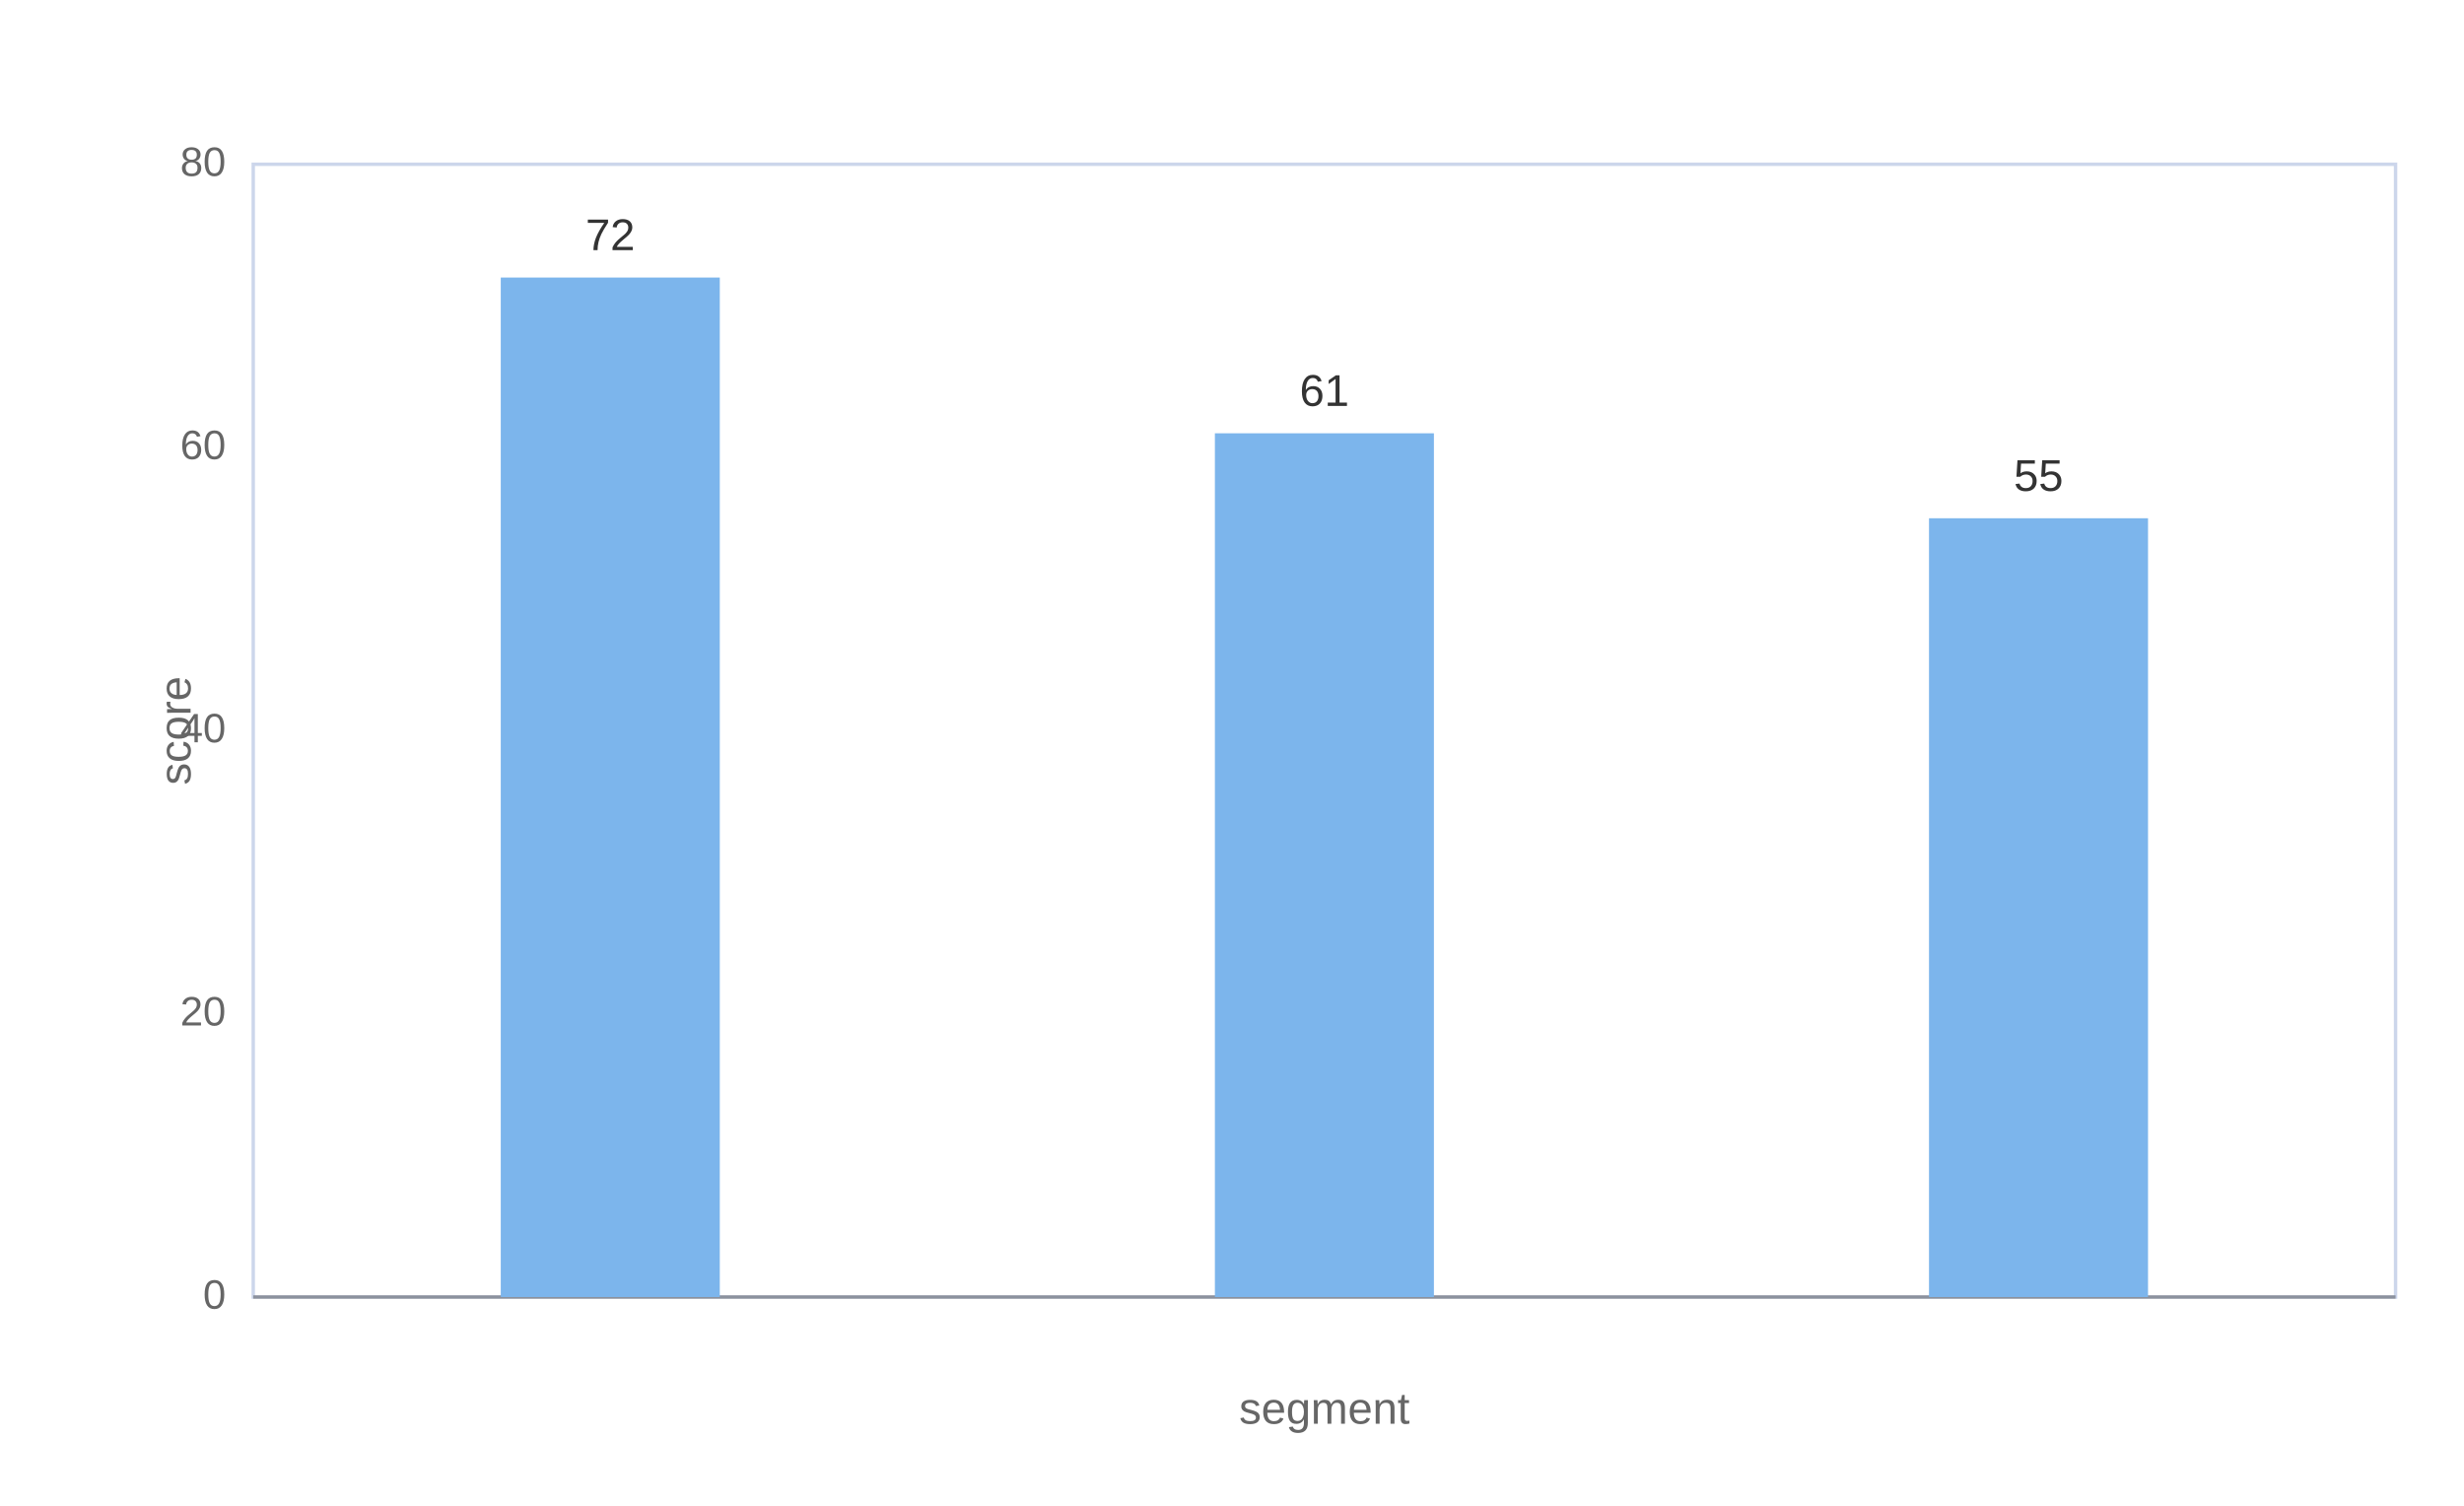
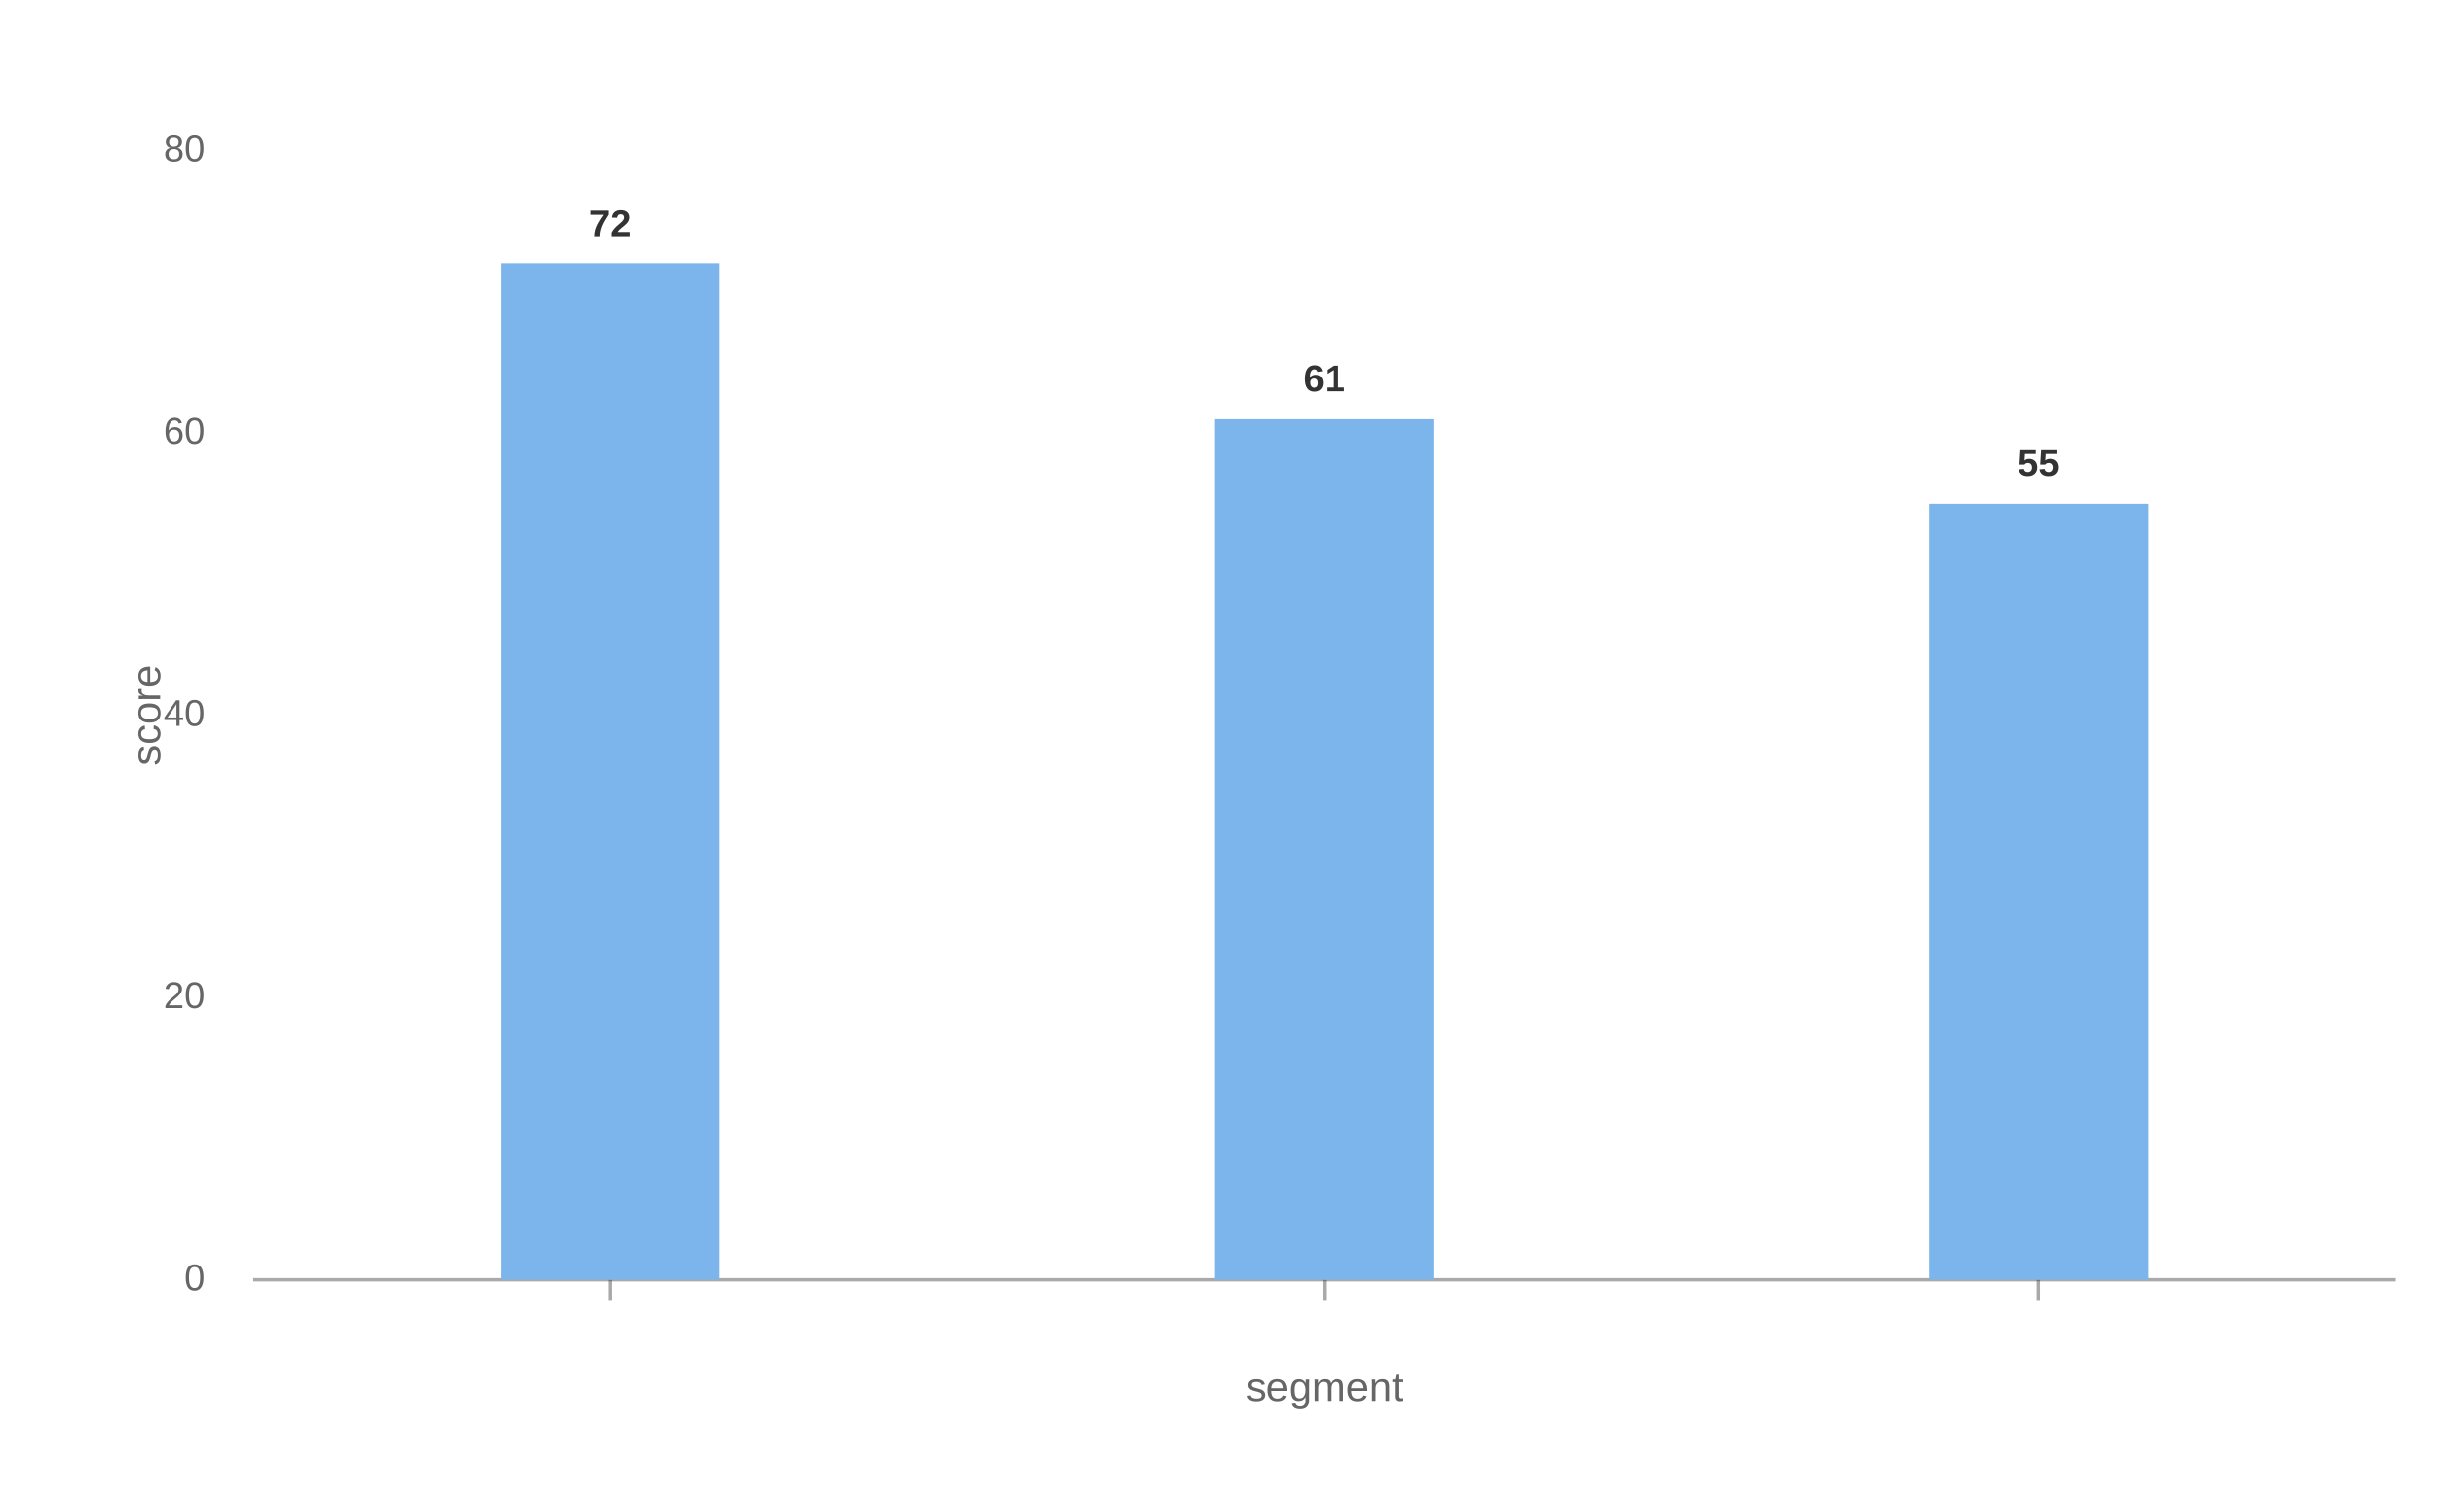
- <svg xmlns="http://www.w3.org/2000/svg" width="720" height="440" viewBox="0 0 720 440" role="img" aria-label="bar chart: Enterprise leads NPS at 72, 3 rows" aria-labelledby="mv-0b37020567e691b3-title" aria-describedby="mv-0b37020567e691b3-desc" data-markvis="2" data-chart-type="bar" data-id="mv-0b37020567e691b3" font-family="Arial, Helvetica, &quot;Segoe UI&quot;, sans-serif" font-size="12">
-   <text x="74" y="32" text-anchor="start" font-size="21" font-weight="600" fill="#333333" />
-   <rect x="74" y="48" width="626" height="331" fill="none" stroke="#ccd6eb" stroke-width="1" data-plot-border="1" />
-   <path d="M74 379 L700 379" fill="none" stroke="#333333" stroke-opacity="0.42" stroke-width="1" />
-   <g fill="#666666" font-size="12" font-weight="400">
-     <text x="66" y="379" text-anchor="end" dominant-baseline="middle">0</text>
-     <text x="66" y="296.25" text-anchor="end" dominant-baseline="middle">20</text>
-     <text x="66" y="213.5" text-anchor="end" dominant-baseline="middle">40</text>
-     <text x="66" y="130.75" text-anchor="end" dominant-baseline="middle">60</text>
-     <text x="66" y="48" text-anchor="end" dominant-baseline="middle">80</text>
-     <text x="178.33" y="391" text-anchor="middle" font-size="12" data-full-label="Enterprise" />
-     <text x="387" y="391" text-anchor="middle" font-size="12" data-full-label="SMB" />
-     <text x="595.67" y="391" text-anchor="middle" font-size="12" data-full-label="Consumer" />
+ <svg xmlns="http://www.w3.org/2000/svg" width="720" height="440" viewBox="0 0 720 440" role="img" aria-label="bar chart: Enterprise leads NPS at 72, 3 rows" aria-labelledby="mv-0b37020567e691b3-title" aria-describedby="mv-0b37020567e691b3-desc" data-markvis="2" data-chart-type="bar" data-id="mv-0b37020567e691b3" font-family="&quot;Lucida Grande&quot;, &quot;Lucida Sans Unicode&quot;, Arial, Helvetica, sans-serif" font-size="12">
+   <text x="360" y="26" text-anchor="middle" font-size="18" font-weight="400" fill="#333333" />
+   <path d="M74 374 L700 374" fill="none" stroke="#333333" stroke-opacity="0.42" stroke-width="1" />
+   <path d="M178.33 374 L178.33 380 M387 374 L387 380 M595.67 374 L595.67 380" fill="none" stroke="#333333" stroke-opacity="0.42" stroke-width="1" data-axis-ticks="1" />
+   <g fill="#666666" font-size="11" font-weight="400">
+     <text x="60" y="374" text-anchor="end" dominant-baseline="middle">0</text>
+     <text x="60" y="291.5" text-anchor="end" dominant-baseline="middle">20</text>
+     <text x="60" y="209" text-anchor="end" dominant-baseline="middle">40</text>
+     <text x="60" y="126.5" text-anchor="end" dominant-baseline="middle">60</text>
+     <text x="60" y="44" text-anchor="end" dominant-baseline="middle">80</text>
+     <text x="178.33" y="391" text-anchor="middle" font-size="11" data-full-label="Enterprise" />
+     <text x="387" y="391" text-anchor="middle" font-size="11" data-full-label="SMB" />
+     <text x="595.67" y="391" text-anchor="middle" font-size="11" data-full-label="Consumer" />
  </g>
-   <g fill="#666666" font-size="13" font-weight="400" data-axis-titles="1">
-     <text x="52" y="213.5" text-anchor="middle" dominant-baseline="middle" transform="rotate(-90 52 213.5)" data-axis="y">score</text>
-     <text x="387" y="407" text-anchor="middle" dominant-baseline="hanging" data-axis="x">segment</text>
+   <g fill="#666666" font-size="12" font-weight="400" data-axis-titles="1">
+     <text x="43.36" y="209" text-anchor="middle" dominant-baseline="middle" transform="rotate(-90 43.36 209)" data-axis="y">score</text>
+     <text x="387" y="401" text-anchor="middle" dominant-baseline="hanging" data-axis="x">segment</text>
  </g>
  <g>
-     <path d="M146.33 379 L210.33 379 L210.33 81.1 L146.33 81.1 Z" fill="#7cb5ec" data-x="Enterprise" data-series="score" data-y="72" />
-     <path d="M355 379 L419 379 L419 126.61 L355 126.61 Z" fill="#7cb5ec" data-x="SMB" data-series="score" data-y="61" />
-     <path d="M563.67 379 L627.67 379 L627.67 151.44 L563.67 151.44 Z" fill="#7cb5ec" data-x="Consumer" data-series="score" data-y="55" />
+     <path d="M146.33 374 L210.33 374 L210.33 77 L146.33 77 Z" fill="#7cb5ec" data-x="Enterprise" data-series="score" data-y="72" />
+     <path d="M355 374 L419 374 L419 122.38 L355 122.38 Z" fill="#7cb5ec" data-x="SMB" data-series="score" data-y="61" />
+     <path d="M563.67 374 L627.67 374 L627.67 147.13 L563.67 147.13 Z" fill="#7cb5ec" data-x="Consumer" data-series="score" data-y="55" />
  </g>
  <g>
-     <text x="178.33" y="73.1" text-anchor="middle" font-size="13" font-weight="500" fill="#333333" data-value-label="Enterprise">72</text>
-     <text x="387" y="118.61" text-anchor="middle" font-size="13" font-weight="500" fill="#333333" data-value-label="SMB">61</text>
-     <text x="595.67" y="143.44" text-anchor="middle" font-size="13" font-weight="500" fill="#333333" data-value-label="Consumer">55</text>
+     <text x="178.33" y="69" text-anchor="middle" font-size="11" font-weight="700" fill="#333333" data-value-label="Enterprise">72</text>
+     <text x="387" y="114.38" text-anchor="middle" font-size="11" font-weight="700" fill="#333333" data-value-label="SMB">61</text>
+     <text x="595.67" y="139.13" text-anchor="middle" font-size="11" font-weight="700" fill="#333333" data-value-label="Consumer">55</text>
  </g>
</svg>
